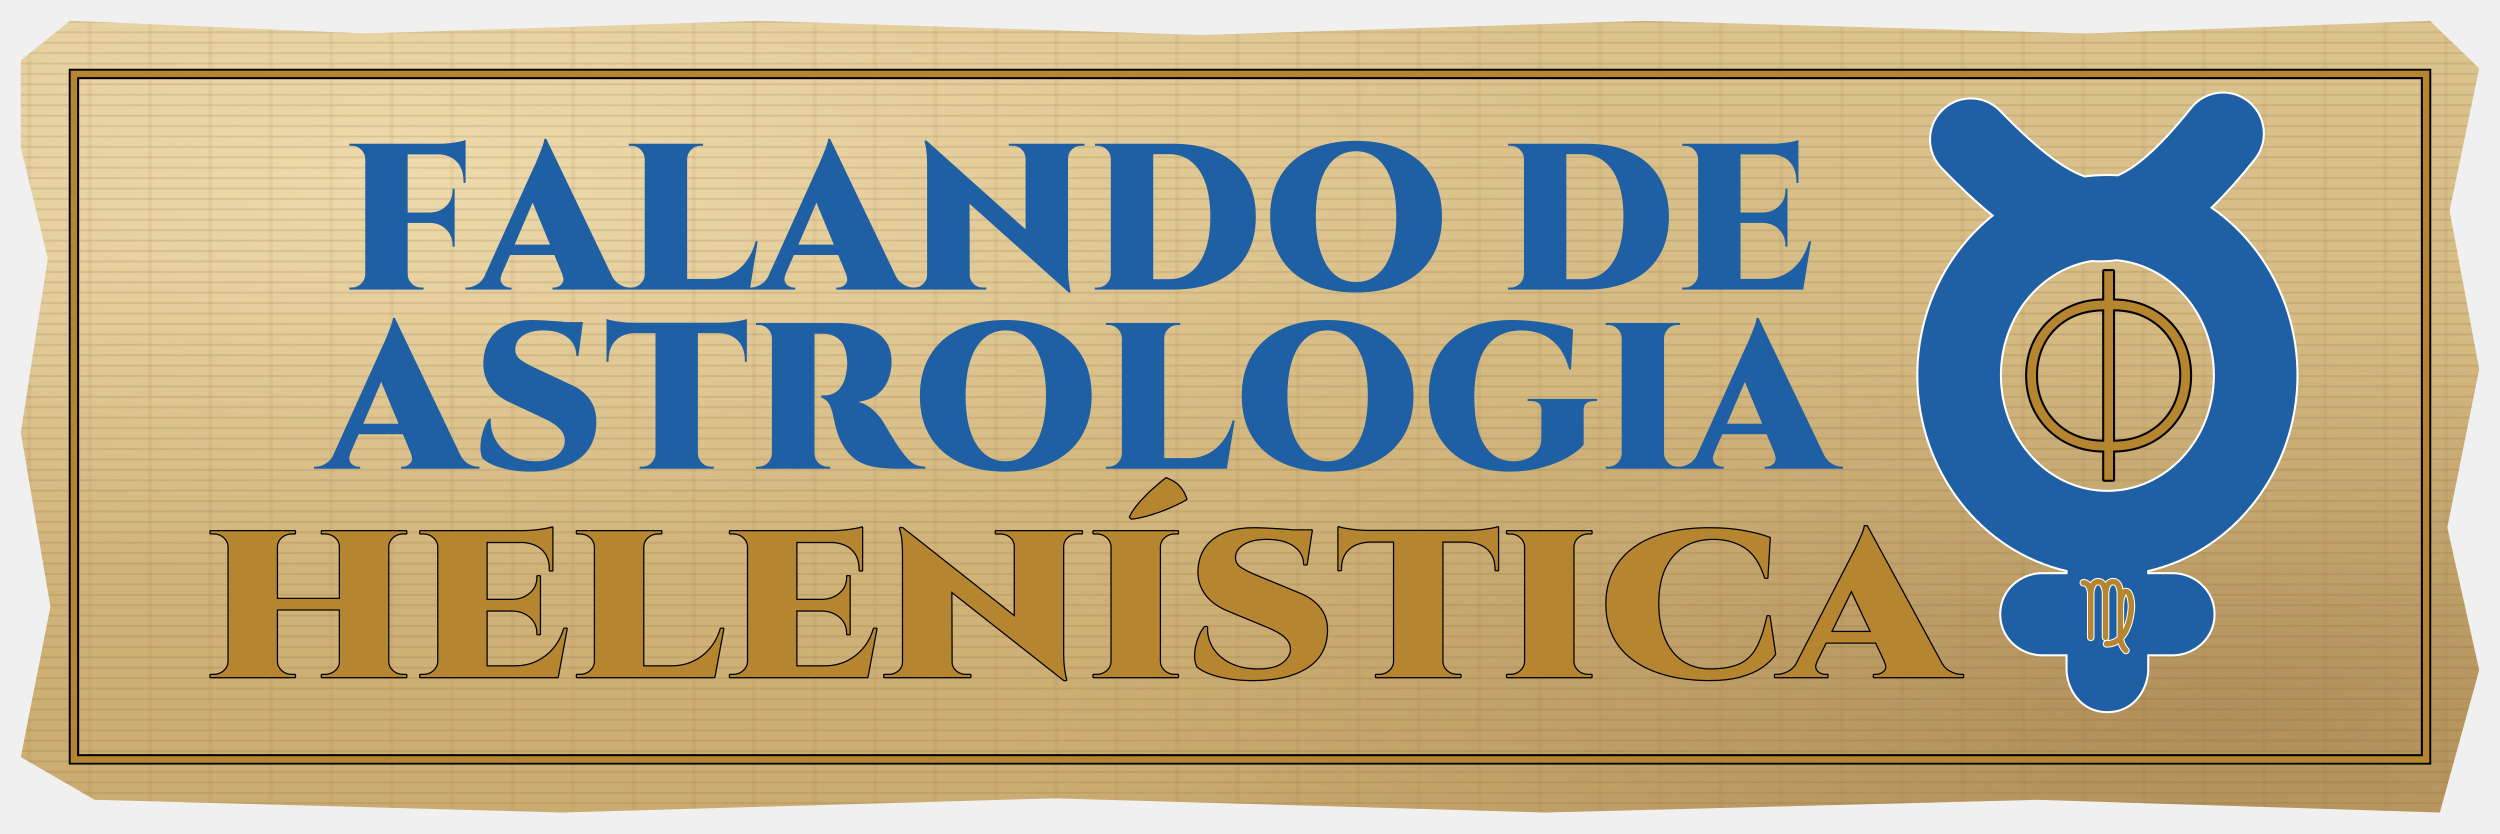
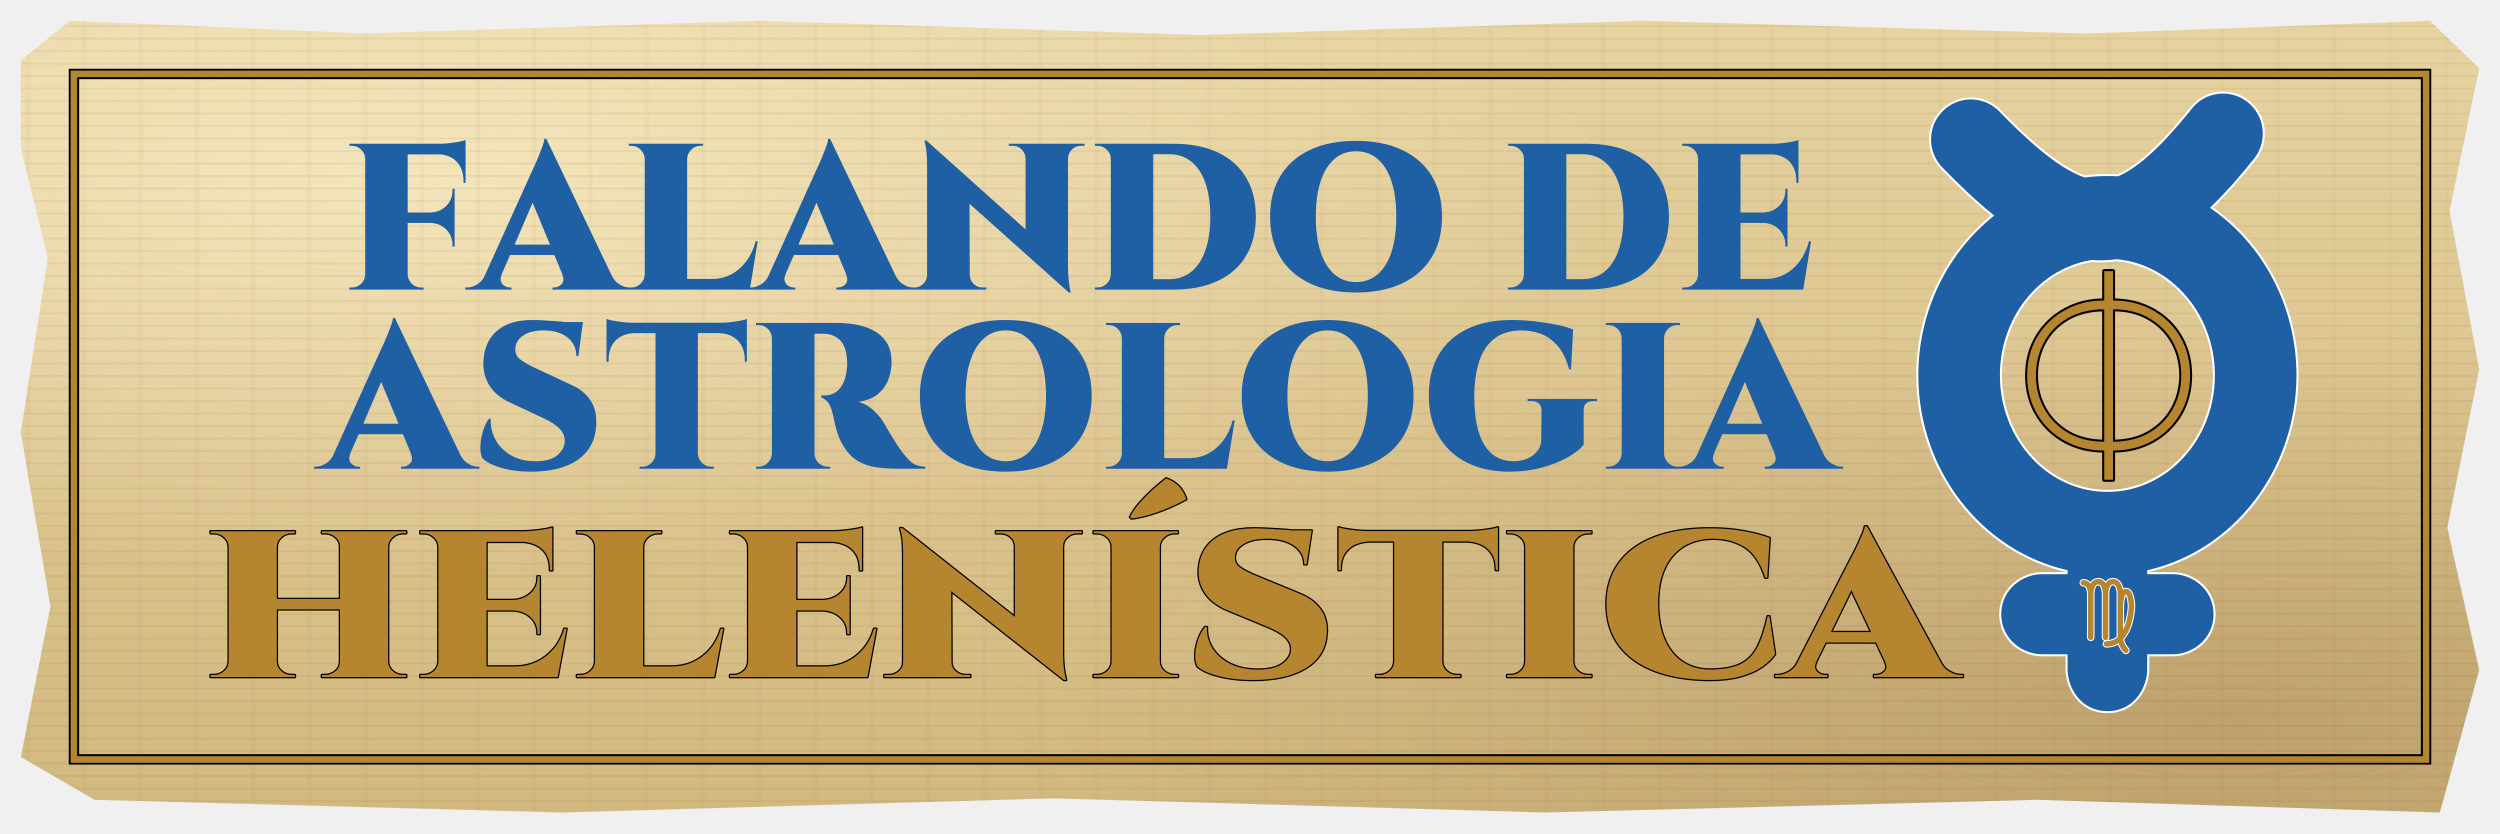
<svg xmlns="http://www.w3.org/2000/svg" viewBox="0 0 1200 400" fill="none">
  <defs>
    <linearGradient id="pb" x1="0" y1="0" x2="0" y2="1">
-       <stop offset="0" stop-color="#dcc48f" />
-       <stop offset="1" stop-color="#cbac70" />
+       <stop offset="0" stop-color="#e6d3a0" />
+       <stop offset=".5" stop-color="#dcc590" />
+       <stop offset="1" stop-color="#d2b980" />
    </linearGradient>
    <radialGradient id="pl" cx=".15" cy=".2" r=".5">
-       <stop offset="0" stop-color="#fff0c8" stop-opacity=".55" />
-       <stop offset="1" stop-color="#fff0c8" stop-opacity="0" />
+       <stop offset="0" stop-color="#fff4d2" stop-opacity=".6" />
+       <stop offset="1" stop-color="#fff4d2" stop-opacity="0" />
    </radialGradient>
    <radialGradient id="ps" cx=".9" cy=".88" r=".5">
-       <stop offset="0" stop-color="#6e461e" stop-opacity=".3" />
+       <stop offset="0" stop-color="#6e461e" stop-opacity=".22" />
      <stop offset="1" stop-color="#6e461e" stop-opacity="0" />
    </radialGradient>
-     <pattern id="pf" width="29" height="5" patternUnits="userSpaceOnUse">
-       <line x1="0" y1=".5" x2="29" y2=".5" stroke="#785528" stroke-opacity=".13" />
-       <line x1="14" y1="0" x2="14" y2="5" stroke="#966e3c" stroke-opacity=".08" stroke-width="2" />
+     <pattern id="pf" width="27" height="6" patternUnits="userSpaceOnUse">
+       <line x1="0" y1=".5" x2="27" y2=".5" stroke="#785528" stroke-opacity=".07" />
+       <line x1="13.5" y1="0" x2="13.5" y2="6" stroke="#966e3c" stroke-opacity=".05" stroke-width="2" />
    </pattern>
  </defs>
  <g>
    <polygon points="10.0,29.0 33.6,10.0 175.2,16.1 364.0,10.0 576.4,16.8 788.8,10.0 1001.2,16.1 1166.4,10.0 1190.0,32.8 1175.8,101.2 1190.0,177.2 1174.7,253.2 1190.0,321.6 1171.1,390.0 977.6,383.9 741.6,390.0 505.6,383.2 269.6,390.0 45.4,383.9 10.0,363.4 24.2,291.2 10.0,207.6 23.0,124.0 10.0,70.8" fill="url(#pb)" />
    <polygon points="10.0,29.0 33.6,10.0 175.2,16.1 364.0,10.0 576.4,16.8 788.8,10.0 1001.2,16.1 1166.4,10.0 1190.0,32.8 1175.8,101.2 1190.0,177.2 1174.7,253.2 1190.0,321.6 1171.1,390.0 977.6,383.9 741.6,390.0 505.6,383.2 269.6,390.0 45.4,383.9 10.0,363.4 24.2,291.2 10.0,207.6 23.0,124.0 10.0,70.8" fill="url(#pl)" />
    <polygon points="10.0,29.0 33.6,10.0 175.2,16.1 364.0,10.0 576.4,16.8 788.8,10.0 1001.2,16.1 1166.4,10.0 1190.0,32.8 1175.8,101.2 1190.0,177.2 1174.7,253.2 1190.0,321.6 1171.1,390.0 977.6,383.9 741.6,390.0 505.6,383.2 269.6,390.0 45.4,383.9 10.0,363.4 24.2,291.2 10.0,207.6 23.0,124.0 10.0,70.8" fill="url(#ps)" />
    <polygon points="10.0,29.0 33.6,10.0 175.2,16.1 364.0,10.0 576.4,16.8 788.8,10.0 1001.2,16.1 1166.4,10.0 1190.0,32.8 1175.8,101.2 1190.0,177.2 1174.7,253.2 1190.0,321.6 1171.1,390.0 977.6,383.9 741.6,390.0 505.6,383.2 269.6,390.0 45.4,383.9 10.0,363.4 24.2,291.2 10.0,207.6 23.0,124.0 10.0,70.8" fill="url(#pf)" />
  </g>
  <rect x="33.5" y="33.5" width="1133" height="333" stroke="#000" />
  <rect x="35.5" y="35.5" width="1129" height="329" stroke="#B5852F" stroke-width="3" />
  <rect x="37.5" y="37.5" width="1125" height="325" stroke="#000" />
  <path fill="#1F5FA3" d="M218.22 90.6V118.4H217.23V117.9Q217.23 113.2 214.2 110.15Q211.17 107.1 206.5 107H195.68V131.7Q195.78 134.3 197.62 136.15Q199.45 138 202.04 138H203.33V139H167.68V138H168.97Q171.55 138 173.39 136.15Q175.23 134.3 175.32 131.7V76.3Q175.23 73.7 173.39 71.85Q171.55 70 168.97 70H167.68V69H211.37Q213.55 69 215.99 68.7Q218.42 68.4 220.5 68Q222.59 67.6 223.48 67.2V87.8H222.49V87Q222.49 81 219.11 77.5Q216.24 74.6 211.37 74.1H195.68V102H206.5Q211.17 101.9 214.25 98.8Q217.33 95.7 217.23 91V90.6Z M262.21 66.6 293.89 132.8Q295.37 135.4 297.36 136.5Q299.74 138 302.03 138H302.82V139H265.19V138H266.08Q268.07 138 269.61 136.35Q271.15 134.7 269.86 131.7H269.95L266.08 122.4H244.83L240.76 131.7H240.86Q239.97 133.7 240.46 135.1Q240.96 136.5 242.2 137.25Q243.44 138 244.63 138H245.53V139H223.38V138H224.28Q226.56 138 229.04 136.5Q230.93 135.4 232.32 133.1L255.66 81.5Q256.15 80.6 257 78.65Q257.84 76.7 258.78 74.4Q259.73 72.1 260.47 70Q261.22 67.9 261.32 66.6ZM255.66 97.3 247.02 117.4H264Z M363.69 115.8 359.92 139H301.83V138H303.12Q305.7 138 307.54 136.15Q309.38 134.3 309.47 131.7V76.3Q309.38 73.7 307.54 71.85Q305.7 70 303.12 70H301.83V69H337.48V70H336.19Q333.6 70 331.77 71.85Q329.93 73.7 329.83 76.3V133.9H342.04Q346.81 133.9 350.93 131.75Q355.05 129.6 358.13 125.55Q361.21 121.5 362.7 115.8Z M398.44 66.6 430.12 132.8Q431.61 135.4 433.6 136.5Q435.98 138 438.26 138H439.06V139H401.42V138H402.32Q404.3 138 405.84 136.35Q407.38 134.7 406.09 131.7H406.19L402.32 122.4H381.07L377 131.7H377.1Q376.2 133.7 376.7 135.1Q377.2 136.5 378.44 137.25Q379.68 138 380.87 138H381.76V139H359.62V138H360.51Q362.8 138 365.28 136.5Q367.17 135.4 368.56 133.1L391.89 81.5Q392.39 80.6 393.23 78.65Q394.08 76.7 395.02 74.4Q395.96 72.1 396.71 70Q397.45 67.9 397.55 66.6ZM391.89 97.3 383.25 117.4H400.23Z M444.72 67.5 492.28 110.1V76.1Q492.18 73.5 490.44 71.75Q488.71 70 486.12 70H484.24V69H520.58V70H518.79Q516.31 70 514.52 71.75Q512.74 73.5 512.64 76.1V127.6Q512.64 131.7 512.98 134.6Q513.33 137.5 513.63 138.9L513.93 140.4H513.03L465.37 97.8L465.47 131.9Q465.47 134.4 467.26 136.2Q469.04 138 471.53 138H473.41V139H437.07V138H438.96Q441.44 138 443.23 136.2Q445.01 134.4 445.01 131.9V80Q445.01 74.1 444.42 70.8L443.72 67.5Z M563.18 69Q575.59 69 584.48 73.15Q593.36 77.3 598.08 85.15Q602.8 93 602.8 104Q602.8 115 598.08 122.85Q593.36 130.7 584.48 134.85Q575.59 139 563.18 139H525.54V138H526.84Q529.42 138 531.25 136.15Q533.09 134.3 533.19 131.7V76.3Q533.19 73.7 531.3 71.85Q529.42 70 526.84 70H525.64L525.54 69ZM553.55 74V134H561.19Q567.45 134 571.87 130.4Q576.29 126.8 578.62 120.1Q580.95 113.4 580.95 104Q580.95 94.6 578.62 87.9Q576.29 81.2 571.87 77.6Q567.45 74 561.19 74Z M650.86 67.6Q663.67 67.6 672.95 71.95Q682.23 76.3 687.2 84.4Q692.16 92.5 692.16 104Q692.16 115.4 687.2 123.55Q682.23 131.7 672.95 136.05Q663.67 140.4 650.86 140.4Q638.05 140.4 628.81 136.05Q619.58 131.7 614.61 123.6Q609.65 115.5 609.65 104Q609.65 92.6 614.61 84.45Q619.58 76.3 628.81 71.95Q638.05 67.6 650.86 67.6ZM650.86 135.4Q657.01 135.4 661.33 131.65Q665.65 127.9 667.94 120.9Q670.22 113.9 670.22 104Q670.22 94.1 667.94 87.1Q665.65 80.1 661.33 76.35Q657.01 72.6 650.86 72.6Q644.8 72.6 640.48 76.35Q636.16 80.1 633.88 87.1Q631.59 94.1 631.59 104Q631.59 113.9 633.88 120.9Q636.16 127.9 640.48 131.65Q644.8 135.4 650.86 135.4Z  M761.47 69Q773.89 69 782.77 73.15Q791.66 77.3 796.38 85.15Q801.09 93 801.09 104Q801.09 115 796.38 122.85Q791.66 130.7 782.77 134.85Q773.89 139 761.47 139H723.84V138H725.13Q727.71 138 729.55 136.15Q731.39 134.3 731.49 131.7V76.3Q731.49 73.7 729.6 71.85Q727.71 70 725.13 70H723.94L723.84 69ZM751.84 74V134H759.49Q765.74 134 770.16 130.4Q774.58 126.8 776.91 120.1Q779.25 113.4 779.25 104Q779.25 94.6 776.91 87.9Q774.58 81.2 770.16 77.6Q765.74 74 759.49 74Z M869.31 115.8 865.54 139H807.45V138H808.74Q811.32 138 813.16 136.15Q814.99 134.3 815.09 131.7V76.3Q814.99 73.7 813.16 71.85Q811.32 70 808.74 70H807.45V69H851.14Q853.32 69 855.76 68.7Q858.19 68.4 860.27 68Q862.36 67.6 863.25 67.2V87.8H862.26V87Q862.26 81 858.88 77.5Q856 74.6 851.14 74.1H835.45V102H846.27Q850.94 101.9 854.02 98.8Q857.1 95.7 857 91V90.6H857.99V118.4H857V117.9Q857 113.2 853.97 110.15Q850.94 107.1 846.27 107H835.45V133.9H847.66Q852.43 133.9 856.55 131.75Q860.67 129.6 863.75 125.55Q866.83 121.5 868.32 115.8Z M189.53 152.6 221.18 218.8Q222.67 221.4 224.65 222.5Q227.03 224 229.31 224H230.11V225H192.5V224H193.4Q195.38 224 196.92 222.35Q198.46 220.7 197.17 217.7H197.27L193.4 208.4H172.16L168.09 217.7H168.19Q167.3 219.7 167.8 221.1Q168.29 222.5 169.53 223.25Q170.77 224 171.96 224H172.86V225H150.73V224H151.62Q153.91 224 156.39 222.5Q158.27 221.4 159.66 219.1L182.98 167.5Q183.47 166.6 184.32 164.65Q185.16 162.7 186.1 160.4Q187.05 158.1 187.79 156Q188.53 153.9 188.63 152.6ZM182.98 183.3 174.35 203.4H191.31Z M255.31 153.6Q257.49 153.6 261.16 153.8Q264.84 154 268.8 154.3Q270.19 154.5 271.48 154.6H279.82L279.52 156.7L277.63 170.9H276.64Q276.64 165.4 272.43 162Q268.21 158.6 260.87 158.6Q254.81 158.6 251.24 160.95Q247.67 163.3 247.37 167Q247.07 170.6 249.8 172.6Q252.53 174.6 256.2 176.3L274.76 185Q280.31 187.5 283.49 192.3Q286.66 197.1 286.17 204.4Q285.47 215.1 277.29 220.75Q269.1 226.4 255.01 226.4Q249.26 226.4 244.59 225.5Q239.93 224.6 236.61 223.15Q233.28 221.7 231.5 219.9Q230.41 217.4 230.6 213.8Q230.8 210.2 231.94 206.65Q233.08 203.1 234.67 201H235.57Q235.27 206.2 237.75 210.9Q240.23 215.6 245.19 218.5Q250.15 221.4 257.1 221.4Q264.24 221.4 267.66 218.4Q271.09 215.4 271.09 211.6Q271.09 208.4 268.66 205.8Q266.22 203.2 260.57 200.6L244.4 193Q237.55 189.8 234.42 184.2Q231.3 178.6 232.19 171.5Q232.89 165.7 235.86 161.7Q238.84 157.7 243.75 155.65Q248.66 153.6 255.31 153.6Z M358.5 153.1V173.7L357.51 173.6V172.9Q357.51 166.9 354.13 163.45Q350.76 160 344.71 159.9H334.98V217.7Q335.08 220.3 336.92 222.15Q338.75 224 341.33 224H342.62V225H307V224H308.29Q310.87 224 312.71 222.15Q314.55 220.3 314.64 217.7V159.9H304.92Q298.87 160 295.49 163.45Q292.12 166.9 292.12 172.9V173.6L291.13 173.7V153.1Q292.12 153.5 294.16 153.9Q296.19 154.3 298.67 154.6Q301.15 154.9 303.23 154.9H346.39Q348.58 154.9 351.01 154.6Q353.44 154.3 355.52 153.9Q357.61 153.5 358.5 153.1Z M370.51 217.7V162.3Q370.41 159.7 368.57 157.85Q366.74 156 364.16 156H362.87V155H401.66Q406.13 155 410.79 155.8Q415.45 156.6 419.32 158.65Q423.19 160.7 425.57 164.4Q427.95 168.1 427.95 173.9Q427.95 177.7 426.57 181.75Q425.18 185.8 421.75 188.85Q418.33 191.9 412.08 192.9Q416.25 194.1 419.32 197Q422.4 199.9 424.18 202.9Q424.38 203.2 425.18 204.6Q425.97 206 427.21 208.05Q428.45 210.1 429.84 212.3Q431.23 214.5 432.62 216.4Q434.9 219.5 436.59 221.1Q438.27 222.7 440.01 223.3Q441.75 223.9 444.13 224V225H431.73Q425.77 225 420.71 224.3Q415.65 223.6 411.63 221.2Q407.61 218.8 404.54 213.6Q403.45 211.8 402.75 210Q402.06 208.2 401.56 206.5Q401.07 204.8 400.72 203.25Q400.37 201.7 400.07 200.25Q399.78 198.8 399.38 197.5Q398.39 193.9 397 192.6Q395.61 191.3 394.22 190.8V189.8H395.81Q398.59 189.8 400.77 188.5Q402.95 187.2 404.44 184.5Q405.93 181.8 406.42 177.5Q406.52 176.7 406.62 175.75Q406.72 174.8 406.62 173.4Q406.23 166 403 163.1Q399.78 160.2 395.31 160.2H390.95V217.7Q390.95 220.3 392.83 222.15Q394.72 224 397.3 224H398.49V225H362.87V224H364.16Q366.74 224 368.57 222.15Q370.41 220.3 370.51 217.7Z M482.72 153.6Q495.52 153.6 504.8 157.95Q514.08 162.3 519.04 170.4Q524 178.5 524 190Q524 201.4 519.04 209.55Q514.08 217.7 504.8 222.05Q495.52 226.4 482.72 226.4Q469.93 226.4 460.7 222.05Q451.47 217.7 446.51 209.6Q441.55 201.5 441.55 190Q441.55 178.6 446.51 170.45Q451.47 162.3 460.7 157.95Q469.93 153.6 482.72 153.6ZM482.72 221.4Q488.88 221.4 493.19 217.65Q497.51 213.9 499.79 206.9Q502.07 199.9 502.07 190Q502.07 180.1 499.79 173.1Q497.51 166.1 493.19 162.35Q488.88 158.6 482.72 158.6Q476.67 158.6 472.36 162.35Q468.04 166.1 465.76 173.1Q463.48 180.1 463.48 190Q463.48 199.9 465.76 206.9Q468.04 213.9 472.36 217.65Q476.67 221.4 482.72 221.4Z M592.66 201.8 588.89 225H530.85V224H532.14Q534.72 224 536.55 222.15Q538.39 220.3 538.49 217.7V162.3Q538.39 159.7 536.55 157.85Q534.72 156 532.14 156H530.85V155H566.47V156H565.18Q562.6 156 560.76 157.85Q558.93 159.7 558.83 162.3V219.9H571.03Q575.79 219.9 579.91 217.75Q584.03 215.6 587.11 211.55Q590.18 207.5 591.67 201.8Z M637.21 153.6Q650.01 153.6 659.29 157.95Q668.57 162.3 673.53 170.4Q678.49 178.5 678.49 190Q678.49 201.4 673.53 209.55Q668.57 217.7 659.29 222.05Q650.01 226.4 637.21 226.4Q624.41 226.4 615.18 222.05Q605.96 217.7 601 209.6Q596.03 201.5 596.03 190Q596.03 178.6 601 170.45Q605.96 162.3 615.18 157.95Q624.41 153.6 637.21 153.6ZM637.21 221.4Q643.36 221.4 647.68 217.65Q652 213.9 654.28 206.9Q656.56 199.9 656.56 190Q656.56 180.1 654.28 173.1Q652 166.1 647.68 162.35Q643.36 158.6 637.21 158.6Q631.16 158.6 626.84 162.35Q622.53 166.1 620.24 173.1Q617.96 180.1 617.96 190Q617.96 199.9 620.24 206.9Q622.53 213.9 626.84 217.65Q631.16 221.4 637.21 221.4Z M760.15 197V213.5Q757.77 216.5 752.51 219.5Q747.25 222.5 740.05 224.45Q732.86 226.4 724.53 226.4Q712.82 226.4 704.14 222.05Q695.45 217.7 690.64 209.5Q685.83 201.3 685.83 189.8Q685.83 178.5 690.54 170.4Q695.26 162.3 704.19 157.95Q713.12 153.6 725.52 153.6Q730.98 153.6 736.68 154.25Q742.39 154.9 747.3 155.9Q752.21 156.9 755.09 158.2L754.09 177.3H753.2Q751.12 169.8 747.45 165.75Q743.78 161.7 739.36 160.15Q734.94 158.6 730.48 158.6Q722.54 158.6 717.48 162.4Q712.42 166.2 710.04 173.35Q707.66 180.5 707.66 190.8Q707.66 200.2 709.69 207.1Q711.73 214 715.94 217.7Q720.16 221.4 726.71 221.4Q729.98 221.4 732.96 220.2Q735.94 219 737.87 216.6Q739.81 214.2 739.81 210.7L739.91 197Q739.91 192.5 734.85 192.5H733.26V191.5H766.6V192.5H765.11Q762.13 192.5 760.94 194Q760.05 195.1 760.15 197Z M778.4 217.7V162.3Q778.3 159.7 776.47 157.85Q774.63 156 772.05 156H770.76V155H806.38V156H805.09Q802.51 156 800.68 157.85Q798.84 159.7 798.74 162.3V217.7Q798.84 220.3 800.68 222.15Q802.51 224 805.09 224H806.38V225H770.76V224H772.05Q774.63 224 776.47 222.15Q778.3 220.3 778.4 217.7Z M844.09 152.6 875.74 218.8Q877.23 221.4 879.21 222.5Q881.59 224 883.88 224H884.67V225H847.06V224H847.96Q849.94 224 851.48 222.35Q853.02 220.7 851.73 217.7H851.83L847.96 208.4H826.72L822.66 217.7H822.75Q821.86 219.7 822.36 221.1Q822.85 222.5 824.09 223.25Q825.33 224 826.53 224H827.42V225H805.29V224H806.19Q808.47 224 810.95 222.5Q812.83 221.4 814.22 219.1L837.54 167.5Q838.03 166.6 838.88 164.65Q839.72 162.7 840.66 160.4Q841.61 158.1 842.35 156Q843.1 153.9 843.19 152.6ZM837.54 183.3 828.91 203.4H845.87Z" />
  <path fill="#B5852F" stroke="#000" stroke-width="1.2" stroke-linejoin="round" paint-order="stroke" d="M109.76 317.7V262.3Q109.65 259.7 107.56 257.85Q105.48 256 102.55 256H101.08V255H141.55V256H140.08Q137.15 256 135.07 257.85Q132.98 259.7 132.87 262.3V287.5H163.19V262.3Q163.19 259.7 161.05 257.85Q158.91 256 155.98 256H154.51V255H194.98V256H193.51Q190.58 256 188.5 257.85Q186.41 259.7 186.3 262.3V317.7Q186.41 320.3 188.5 322.15Q190.58 324 193.51 324H194.98V325H154.51V324H155.98Q158.91 324 161.05 322.15Q163.19 320.3 163.19 317.7V292.5H132.87V317.7Q132.98 320.3 135.07 322.15Q137.15 324 140.08 324H141.55V325H101.08V324H102.55Q105.48 324 107.56 322.15Q109.65 320.3 109.76 317.7Z M271.97 301.8 267.68 325H201.74V324H203.21Q206.14 324 208.22 322.15Q210.31 320.3 210.42 317.7V262.3Q210.31 259.7 208.22 257.85Q206.14 256 203.21 256H201.74V255H251.34Q253.82 255 256.58 254.7Q259.34 254.4 261.71 254Q264.08 253.6 265.09 253.2V273.8H263.96V273Q263.96 267 260.13 263.5Q256.86 260.6 251.34 260.1H233.53V288H245.82Q251.11 287.9 254.61 284.8Q258.1 281.7 257.99 277V276.6H259.12V304.4H257.99V303.9Q257.99 299.2 254.55 296.15Q251.11 293.1 245.82 293H233.53V319.9H247.39Q252.8 319.9 257.48 317.75Q262.16 315.6 265.65 311.55Q269.15 307.5 270.84 301.8Z M347.15 301.8 342.87 325H276.93V324H278.39Q281.32 324 283.41 322.15Q285.49 320.3 285.61 317.7V262.3Q285.49 259.7 283.41 257.85Q281.32 256 278.39 256H276.93V255H317.39V256H315.93Q313 256 310.91 257.85Q308.83 259.7 308.71 262.3V319.9H322.58Q327.99 319.9 332.67 317.75Q337.35 315.6 340.84 311.55Q344.33 307.5 346.03 301.8Z M420.65 301.8 416.36 325H350.42V324H351.89Q354.82 324 356.9 322.15Q358.99 320.3 359.1 317.7V262.3Q358.99 259.7 356.9 257.85Q354.82 256 351.89 256H350.42V255H400.02Q402.5 255 405.26 254.7Q408.02 254.4 410.39 254Q412.76 253.6 413.77 253.2V273.8H412.64V273Q412.64 267 408.81 263.5Q405.54 260.6 400.02 260.1H382.21V288H394.5Q399.79 287.9 403.29 284.8Q406.78 281.7 406.67 277V276.6H407.8V304.4H406.67V303.9Q406.67 299.2 403.23 296.15Q399.79 293.1 394.5 293H382.21V319.9H396.07Q401.48 319.9 406.16 317.75Q410.84 315.6 414.33 311.55Q417.83 307.5 419.52 301.8Z M433.16 253.5 487.15 296.1V262.1Q487.04 259.5 485.07 257.75Q483.09 256 480.16 256H478.02V255H519.28V256H517.25Q514.43 256 512.4 257.75Q510.37 259.5 510.26 262.1V313.6Q510.26 317.7 510.65 320.6Q511.05 323.5 511.39 324.9L511.73 326.4H510.71L456.6 283.8L456.72 317.9Q456.72 320.4 458.75 322.2Q460.78 324 463.59 324H465.74V325H424.48V324H426.62Q429.44 324 431.47 322.2Q433.5 320.4 433.5 317.9V266Q433.5 260.1 432.82 256.8L432.03 253.5Z M533.59 317.7V262.3Q533.48 259.7 531.4 257.85Q529.31 256 526.38 256H524.91V255H565.38V256H563.92Q560.99 256 558.9 257.85Q556.81 259.7 556.7 262.3V317.7Q556.81 320.3 558.9 322.15Q560.99 324 563.92 324H565.38V325H524.91V324H526.38Q529.31 324 531.4 322.15Q533.48 320.3 533.59 317.7ZM542.39 248.2Q543.96 244.9 547.12 241.3Q550.28 237.7 553.77 234.6Q557.27 231.5 559.75 229.6Q563.92 231.2 566.11 233.65Q568.31 236.1 569.44 239.6Q565.83 241.7 561.27 243.65Q556.7 245.6 552.02 247Q547.35 248.4 543.18 248.9Z M601.79 253.6Q604.27 253.6 608.44 253.8Q612.61 254 617.12 254.3Q618.7 254.5 620.16 254.6H629.63L629.29 256.7L627.15 270.9H626.03Q626.03 265.4 621.23 262Q616.44 258.6 608.1 258.6Q601.23 258.6 597.17 260.95Q593.11 263.3 592.77 267Q592.43 270.6 595.53 272.6Q598.63 274.6 602.8 276.3L623.88 285Q630.2 287.5 633.8 292.3Q637.41 297.1 636.85 304.4Q636.06 315.1 626.76 320.75Q617.46 326.4 601.45 326.4Q594.91 326.4 589.62 325.5Q584.32 324.6 580.54 323.15Q576.77 321.7 574.74 319.9Q573.5 317.4 573.72 313.8Q573.95 310.2 575.24 306.65Q576.54 303.1 578.34 301H579.36Q579.02 306.2 581.84 310.9Q584.66 315.6 590.29 318.5Q595.93 321.4 603.82 321.4Q611.94 321.4 615.82 318.4Q619.71 315.4 619.71 311.6Q619.71 308.4 616.95 305.8Q614.19 303.2 607.76 300.6L589.39 293Q581.61 289.8 578.06 284.2Q574.51 278.6 575.53 271.5Q576.32 265.7 579.7 261.7Q583.08 257.7 588.66 255.65Q594.24 253.6 601.79 253.6Z M719.02 253.1V273.7L717.89 273.6V272.9Q717.89 266.9 714.06 263.45Q710.23 260 703.35 259.9H692.31V317.7Q692.42 320.3 694.5 322.15Q696.59 324 699.52 324H700.99V325H660.52V324H661.98Q664.91 324 667 322.15Q669.08 320.3 669.2 317.7V259.9H658.15Q651.27 260 647.44 263.45Q643.61 266.9 643.61 272.9V273.6L642.48 273.7V253.1Q643.61 253.5 645.92 253.9Q648.23 254.3 651.05 254.6Q653.87 254.9 656.23 254.9H705.27Q707.75 254.9 710.51 254.6Q713.27 254.3 715.64 253.9Q718.01 253.5 719.02 253.1Z M732.1 317.7V262.3Q731.98 259.7 729.9 257.85Q727.81 256 724.88 256H723.42V255H763.88V256H762.42Q759.49 256 757.4 257.85Q755.32 259.7 755.2 262.3V317.7Q755.32 320.3 757.4 322.15Q759.49 324 762.42 324H763.88V325H723.42V324H724.88Q727.81 324 729.9 322.15Q731.98 320.3 732.1 317.7Z M849.33 295.8 852.03 314Q849.78 317.3 845.78 320.1Q841.77 322.9 835.52 324.65Q829.26 326.4 820.36 326.4Q805.25 326.3 794.15 322.05Q783.05 317.8 777.07 309.7Q771.1 301.6 771.1 289.9Q771.1 278.5 776.96 270.35Q782.82 262.2 793.87 257.9Q804.91 253.6 820.47 253.6Q829.94 253.6 837.32 255Q844.7 256.4 849.44 258.2L848.31 277.3H847.3Q843.92 266.7 837.49 262.65Q831.07 258.6 822.39 258.6Q814.04 258.6 808.13 262.3Q802.21 266 799.05 272.9Q795.9 279.8 795.9 289.6Q795.9 299.4 798.83 306.45Q801.76 313.5 807.22 317.35Q812.69 321.2 820.36 321.4Q829.49 321.4 834.9 319Q840.31 316.6 843.35 310.95Q846.4 305.3 848.42 295.8Z M896.11 252.6 932.06 318.8Q933.75 321.4 936.01 322.5Q938.71 324 941.31 324H942.21V325H899.49V324H900.5Q902.76 324 904.5 322.35Q906.25 320.7 904.79 317.7H904.9L900.5 308.4H876.38L871.76 317.7H871.87Q870.86 319.7 871.42 321.1Q871.98 322.5 873.39 323.25Q874.8 324 876.15 324H877.17V325H852.03V324H853.05Q855.64 324 858.46 322.5Q860.6 321.4 862.18 319.1L888.67 267.5Q889.23 266.6 890.19 264.65Q891.15 262.7 892.22 260.4Q893.29 258.1 894.13 256Q894.98 253.9 895.09 252.6ZM888.67 283.3 878.86 303.4H898.13Z" />
  <svg x="844.9" y="28.4" width="330" height="330" viewBox="0 0 100 100">
    <g fill="#FFFFFF" stroke="#FFFFFF" stroke-width="0.6" stroke-linejoin="round">
      <path d="M66.137 45.987a18 18 0 0 0-1.264-6.69v-.002a17 17 0 0 0-3.416-5.398c-1.457-1.552-3.126-2.745-4.968-3.574l-.002-.001a14.4 14.4 0 0 0-4.644-1.221q-1.124.156-2.285.164a17 17 0 0 1-1.359-.05 14.5 14.5 0 0 0-3.688 1.107v.001c-1.84.829-3.509 2.021-4.97 3.576l-.002-.002a17 17 0 0 0-3.41 5.401h-.002a18 18 0 0 0-1.262 6.69c0 2.34.428 4.586 1.264 6.69h-.002a17 17 0 0 0 3.416 5.4 15.6 15.6 0 0 0 4.286 3.247l.684.328c1.9.856 3.904 1.287 5.987 1.287s4.089-.43 5.985-1.285l.002-.002a15.5 15.5 0 0 0 4.97-3.575l.002-.002a17 17 0 0 0 3.414-5.396 18 18 0 0 0 1.264-6.693m11.863 0c0 13.707-9.14 25.53-21.71 28.35v.575H60c2.897 0 5.938 2.24 5.938 5.824 0 3.593-3.05 5.825-5.938 5.825h-3.71v2.223c0 2.463-1.795 6.05-5.79 6.05-3.993 0-5.79-3.585-5.79-6.05V86.56H41c-2.791 0-5.748-2.09-5.93-5.49l-.008-.334.009-.33c.18-3.394 3.129-5.494 5.93-5.494h3.709v-.576C32.14 71.514 23 59.694 23 45.987c0-9.393 4.293-17.903 11.041-23.237-2.474-1.981-4.976-4.35-7.546-7.002a5.85 5.85 0 0 1 .01-8.144 5.766 5.766 0 0 1 8.063-.2l.218.212 1.343 1.363c3.057 3.047 5.597 5.187 7.784 6.588 1.261.808 2.338 1.325 3.268 1.638a26.6 26.6 0 0 1 4.868-.163c2.499-1.049 5.88-3.76 10.754-9.864a5.77 5.77 0 0 1 8.002-1.003l.238.191.222.197c2.222 2.08 2.46 5.537.565 7.91-2.108 2.64-4.231 5.06-6.41 7.146C73.046 26.829 78 35.898 78 45.987" />
      <path d="M41 79.495h19c.75 0 1.355.556 1.355 1.242s-.606 1.24-1.355 1.24H41c-.747 0-1.355-.555-1.355-1.24 0-.686.608-1.242 1.355-1.242" />
      <path d="M51.706 67.912v20.871c0 .811-.54 1.467-1.206 1.467s-1.206-.656-1.206-1.467V67.912z" />
      <path d="M50.5 21.58c12.656 0 22.917 10.928 22.917 24.408S63.157 70.394 50.5 70.394 27.583 59.468 27.583 45.988 37.843 21.58 50.501 21.58M36.2 61.214c1.861 1.981 4.021 3.533 6.43 4.618a19 19 0 0 0 7.87 1.691c2.731 0 5.38-.568 7.87-1.69a20.1 20.1 0 0 0 6.43-4.619 21.6 21.6 0 0 0 4.334-6.844 22.6 22.6 0 0 0 1.587-8.382 22.6 22.6 0 0 0-1.588-8.382 21.6 21.6 0 0 0-4.334-6.847c-1.858-1.979-4.02-3.532-6.43-4.616a19 19 0 0 0-7.869-1.69c-2.732 0-5.378.568-7.87 1.69-2.409 1.084-4.569 2.637-6.43 4.616a21.6 21.6 0 0 0-4.332 6.847 22.6 22.6 0 0 0-1.587 8.382c0 2.908.533 5.727 1.587 8.382a21.6 21.6 0 0 0 4.333 6.844" />
      <path d="M66.385 10.037a1.184 1.184 0 0 1 1.698-.17c.514.434.588 1.216.166 1.746-6.79 8.503-12.52 13.035-18.715 13.068-6.147.033-12.248-4.383-19.748-12.122a1.267 1.267 0 0 1 .002-1.755 1.183 1.183 0 0 1 1.706.002c7.532 7.772 12.986 11.42 18.028 11.394 4.993-.027 10.087-3.679 16.863-12.163" />
    </g>
    <g fill="#1F5FA3">
      <path d="M66.137 45.987a18 18 0 0 0-1.264-6.69v-.002a17 17 0 0 0-3.416-5.398c-1.457-1.552-3.126-2.745-4.968-3.574l-.002-.001a14.4 14.4 0 0 0-4.644-1.221q-1.124.156-2.285.164a17 17 0 0 1-1.359-.05 14.5 14.5 0 0 0-3.688 1.107v.001c-1.84.829-3.509 2.021-4.97 3.576l-.002-.002a17 17 0 0 0-3.41 5.401h-.002a18 18 0 0 0-1.262 6.69c0 2.34.428 4.586 1.264 6.69h-.002a17 17 0 0 0 3.416 5.4 15.6 15.6 0 0 0 4.286 3.247l.684.328c1.9.856 3.904 1.287 5.987 1.287s4.089-.43 5.985-1.285l.002-.002a15.5 15.5 0 0 0 4.97-3.575l.002-.002a17 17 0 0 0 3.414-5.396 18 18 0 0 0 1.264-6.693m11.863 0c0 13.707-9.14 25.53-21.71 28.35v.575H60c2.897 0 5.938 2.24 5.938 5.824 0 3.593-3.05 5.825-5.938 5.825h-3.71v2.223c0 2.463-1.795 6.05-5.79 6.05-3.993 0-5.79-3.585-5.79-6.05V86.56H41c-2.791 0-5.748-2.09-5.93-5.49l-.008-.334.009-.33c.18-3.394 3.129-5.494 5.93-5.494h3.709v-.576C32.14 71.514 23 59.694 23 45.987c0-9.393 4.293-17.903 11.041-23.237-2.474-1.981-4.976-4.35-7.546-7.002a5.85 5.85 0 0 1 .01-8.144 5.766 5.766 0 0 1 8.063-.2l.218.212 1.343 1.363c3.057 3.047 5.597 5.187 7.784 6.588 1.261.808 2.338 1.325 3.268 1.638a26.6 26.6 0 0 1 4.868-.163c2.499-1.049 5.88-3.76 10.754-9.864a5.77 5.77 0 0 1 8.002-1.003l.238.191.222.197c2.222 2.08 2.46 5.537.565 7.91-2.108 2.64-4.231 5.06-6.41 7.146C73.046 26.829 78 35.898 78 45.987" />
      <path d="M41 79.495h19c.75 0 1.355.556 1.355 1.242s-.606 1.24-1.355 1.24H41c-.747 0-1.355-.555-1.355-1.24 0-.686.608-1.242 1.355-1.242" />
      <path d="M51.706 67.912v20.871c0 .811-.54 1.467-1.206 1.467s-1.206-.656-1.206-1.467V67.912z" />
      <path d="M50.5 21.58c12.656 0 22.917 10.928 22.917 24.408S63.157 70.394 50.5 70.394 27.583 59.468 27.583 45.988 37.843 21.58 50.501 21.58M36.2 61.214c1.861 1.981 4.021 3.533 6.43 4.618a19 19 0 0 0 7.87 1.691c2.731 0 5.38-.568 7.87-1.69a20.1 20.1 0 0 0 6.43-4.619 21.6 21.6 0 0 0 4.334-6.844 22.6 22.6 0 0 0 1.587-8.382 22.6 22.6 0 0 0-1.588-8.382 21.6 21.6 0 0 0-4.334-6.847c-1.858-1.979-4.02-3.532-6.43-4.616a19 19 0 0 0-7.869-1.69c-2.732 0-5.378.568-7.87 1.69-2.409 1.084-4.569 2.637-6.43 4.616a21.6 21.6 0 0 0-4.332 6.847 22.6 22.6 0 0 0-1.587 8.382c0 2.908.533 5.727 1.587 8.382a21.6 21.6 0 0 0 4.333 6.844" />
      <path d="M66.385 10.037a1.184 1.184 0 0 1 1.698-.17c.514.434.588 1.216.166 1.746-6.79 8.503-12.52 13.035-18.715 13.068-6.147.033-12.248-4.383-19.748-12.122a1.267 1.267 0 0 1 .002-1.755 1.183 1.183 0 0 1 1.706.002c7.532 7.772 12.986 11.42 18.028 11.394 4.993-.027 10.087-3.679 16.863-12.163" />
    </g>
    <path d="M51.318 30.828v4.274q3.214.003 5.75 1.396a10.35 10.35 0 0 1 4.001 3.868l.177.31q1.282 2.35 1.281 5.339c0 2.105-.489 3.986-1.472 5.634a10.57 10.57 0 0 1-4.016 3.881v.001q-2.536 1.392-5.72 1.396v4.245h-1.28v-4.245q-3.186-.004-5.722-1.396a10.56 10.56 0 0 1-4.015-3.882c-.983-1.648-1.474-3.529-1.474-5.634q0-3.174 1.488-5.65a10.57 10.57 0 0 1 4.03-3.867q2.55-1.406 5.692-1.396v-4.274zm-1.28 5.555q-3.099.018-5.304 1.293-2.242 1.294-3.432 3.474-1.193 2.184-1.194 4.865 0 2.665 1.222 4.847 1.22 2.183 3.447 3.491h.001q2.227 1.287 5.26 1.294zm1.28 19.264q3.033-.007 5.245-1.294 2.228-1.293 3.448-3.476 1.221-2.198 1.237-4.863.014-2.665-1.208-4.847v-.001q-1.22-2.196-3.463-3.49v-.001q-2.226-1.302-5.259-1.293z" fill="#000000" stroke="#000000" stroke-width="0.6" stroke-linejoin="round" />
    <path d="M51.318 30.828v4.274q3.214.003 5.75 1.396a10.35 10.35 0 0 1 4.001 3.868l.177.31q1.282 2.35 1.281 5.339c0 2.105-.489 3.986-1.472 5.634a10.57 10.57 0 0 1-4.016 3.881v.001q-2.536 1.392-5.72 1.396v4.245h-1.28v-4.245q-3.186-.004-5.722-1.396a10.56 10.56 0 0 1-4.015-3.882c-.983-1.648-1.474-3.529-1.474-5.634q0-3.174 1.488-5.65a10.57 10.57 0 0 1 4.03-3.867q2.55-1.406 5.692-1.396v-4.274zm-1.28 5.555q-3.099.018-5.304 1.293-2.242 1.294-3.432 3.474-1.193 2.184-1.194 4.865 0 2.665 1.222 4.847 1.22 2.183 3.447 3.491h.001q2.227 1.287 5.26 1.294zm1.28 19.264q3.033-.007 5.245-1.294 2.228-1.293 3.448-3.476 1.221-2.198 1.237-4.863.014-2.665-1.208-4.847v-.001q-1.22-2.196-3.463-3.49v-.001q-2.226-1.302-5.259-1.293z" fill="#B5852F" />
    <path d="M53.192 86s-.807-.794-.807-1.905v-6.349s0-1.746-1.077-1.746-1.077 1.746-1.077 1.746m0 0v6.35m0-6.35S50.22 76 49.154 76s-1.077 1.746-1.077 1.746m0 6.35v-6.35m0 0s0-1.587-1.077-1.587m5.385 3.492s0-2.222.807-2.222c.808 0 .808 2.222.808 2.222s-.135 5.397-3.635 5.397" stroke="#FFFFFF" stroke-width="1.1" stroke-linecap="round" stroke-linejoin="round" />
    <path d="M53.192 86s-.807-.794-.807-1.905v-6.349s0-1.746-1.077-1.746-1.077 1.746-1.077 1.746m0 0v6.35m0-6.35S50.22 76 49.154 76s-1.077 1.746-1.077 1.746m0 6.35v-6.35m0 0s0-1.587-1.077-1.587m5.385 3.492s0-2.222.807-2.222c.808 0 .808 2.222.808 2.222s-.135 5.397-3.635 5.397" stroke="#B5852F" stroke-width="0.8" stroke-linecap="round" stroke-linejoin="round" />
  </svg>
</svg>
